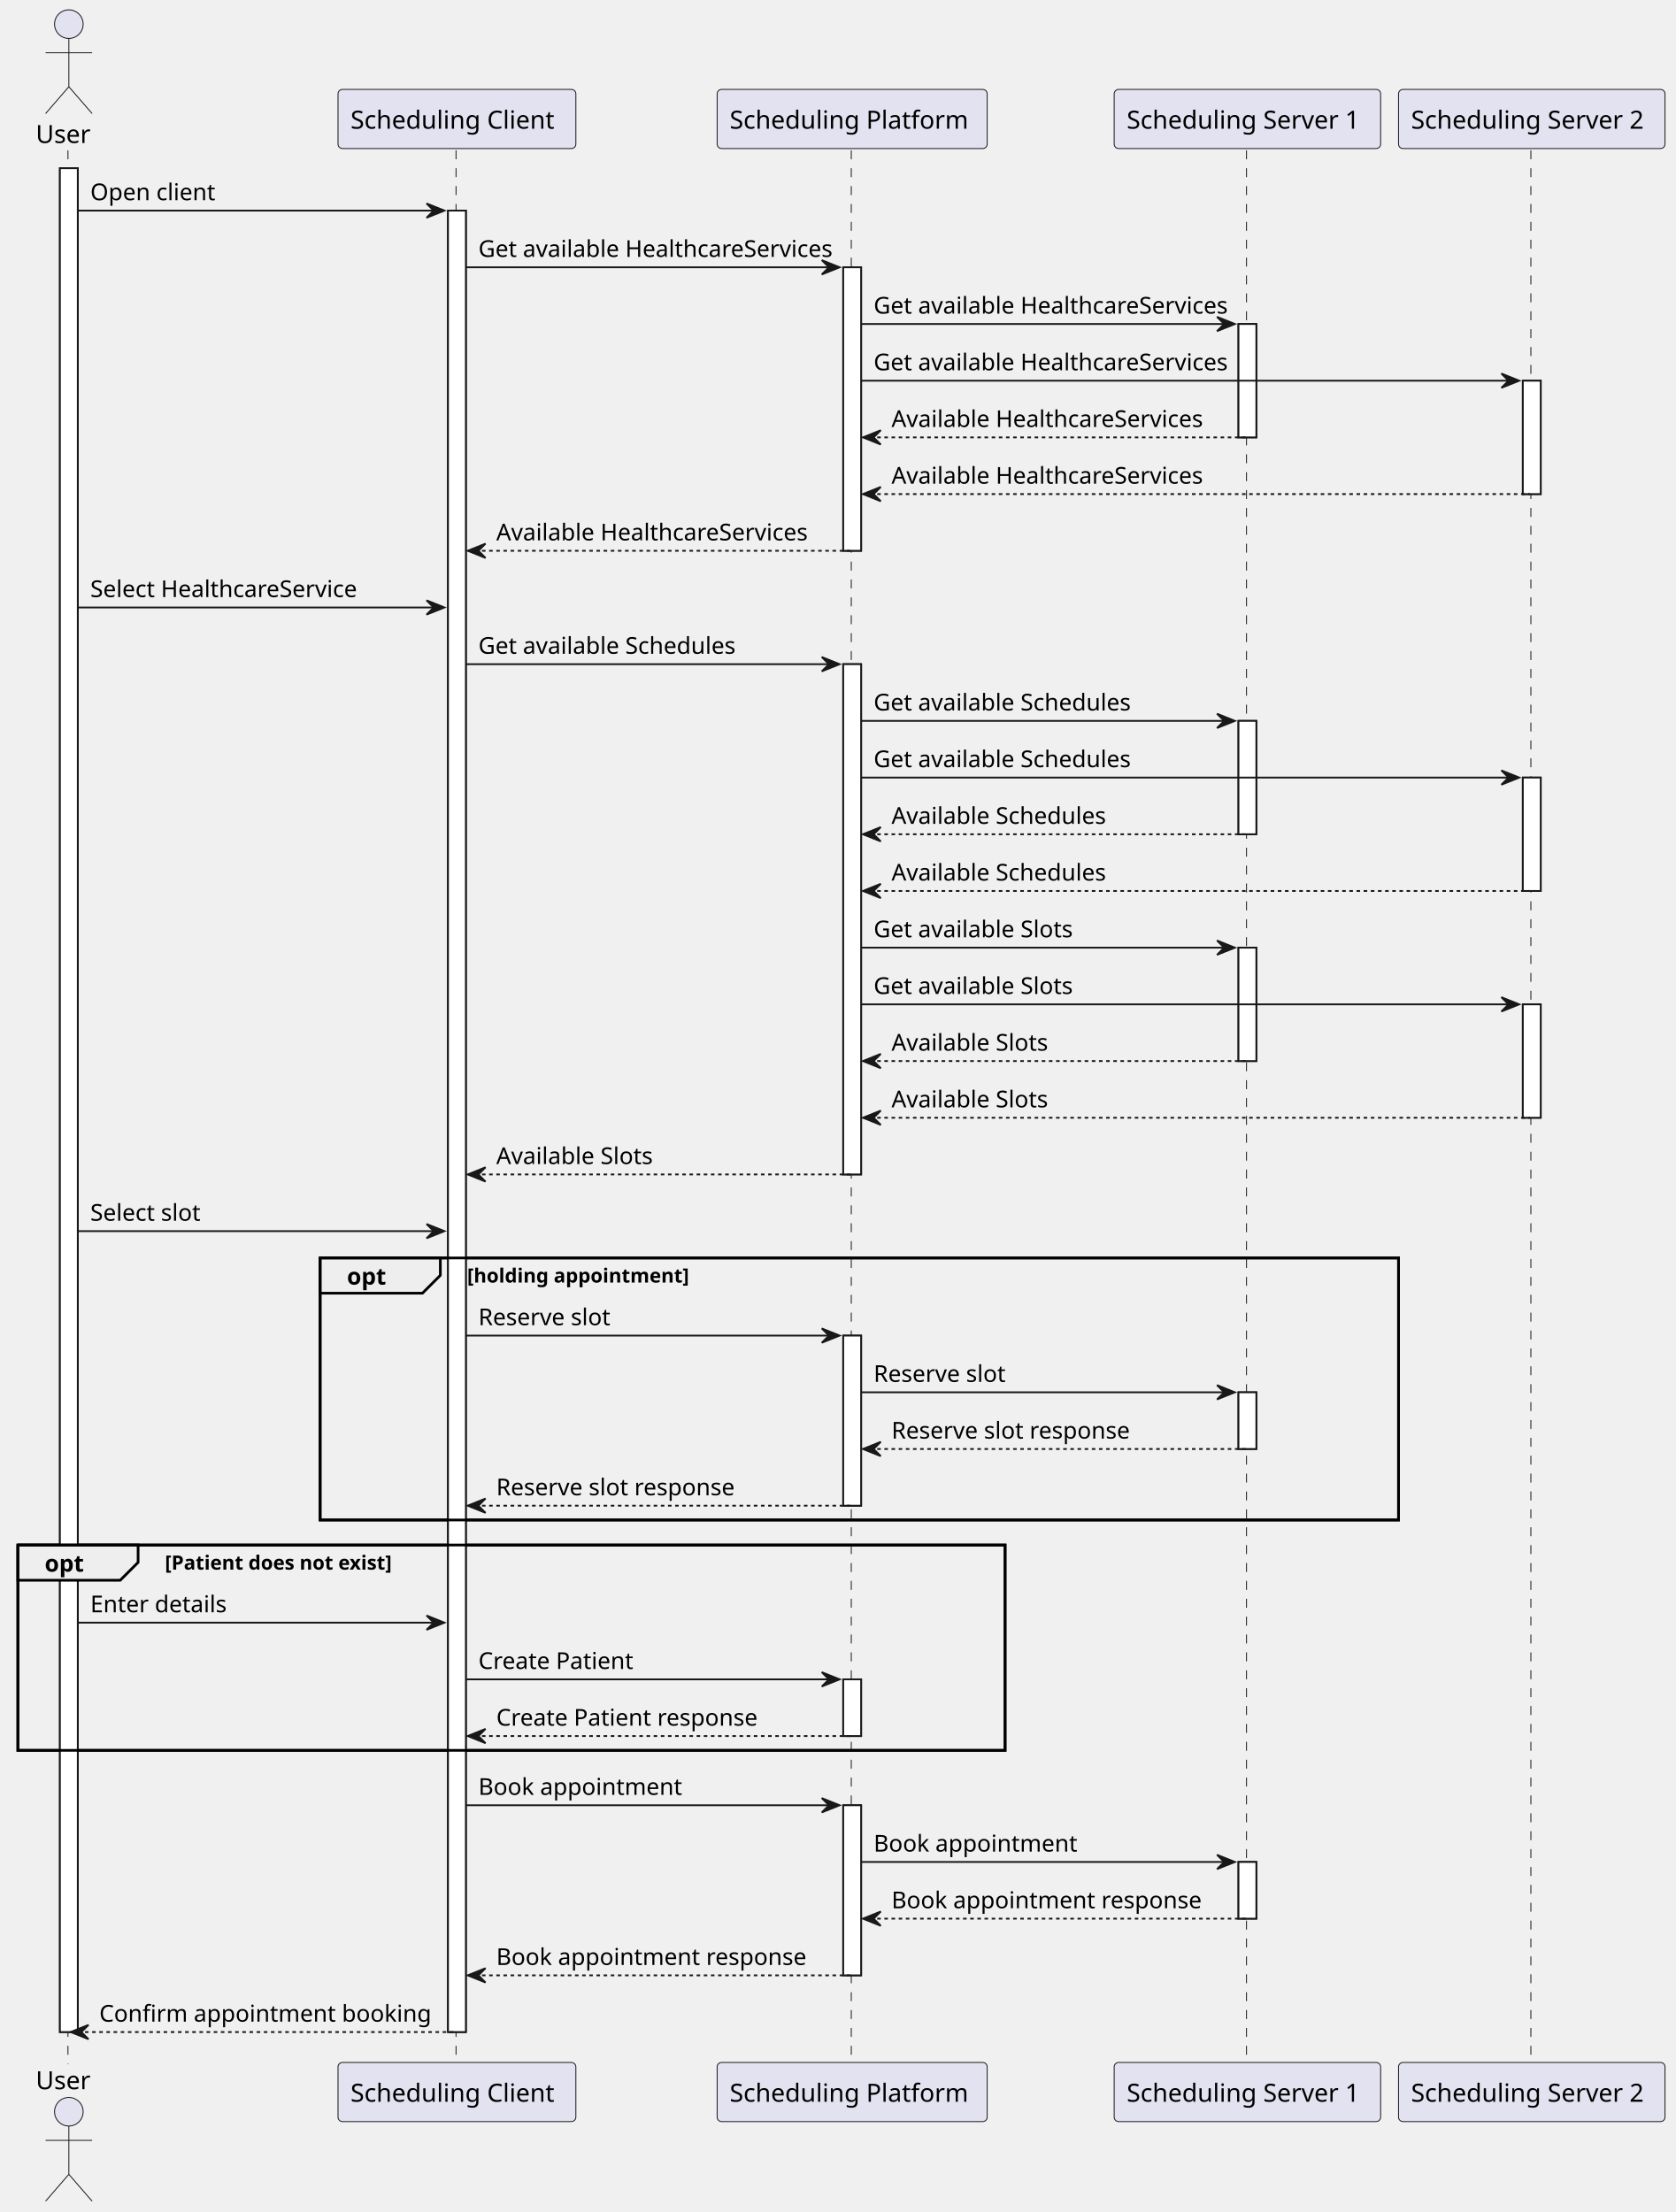
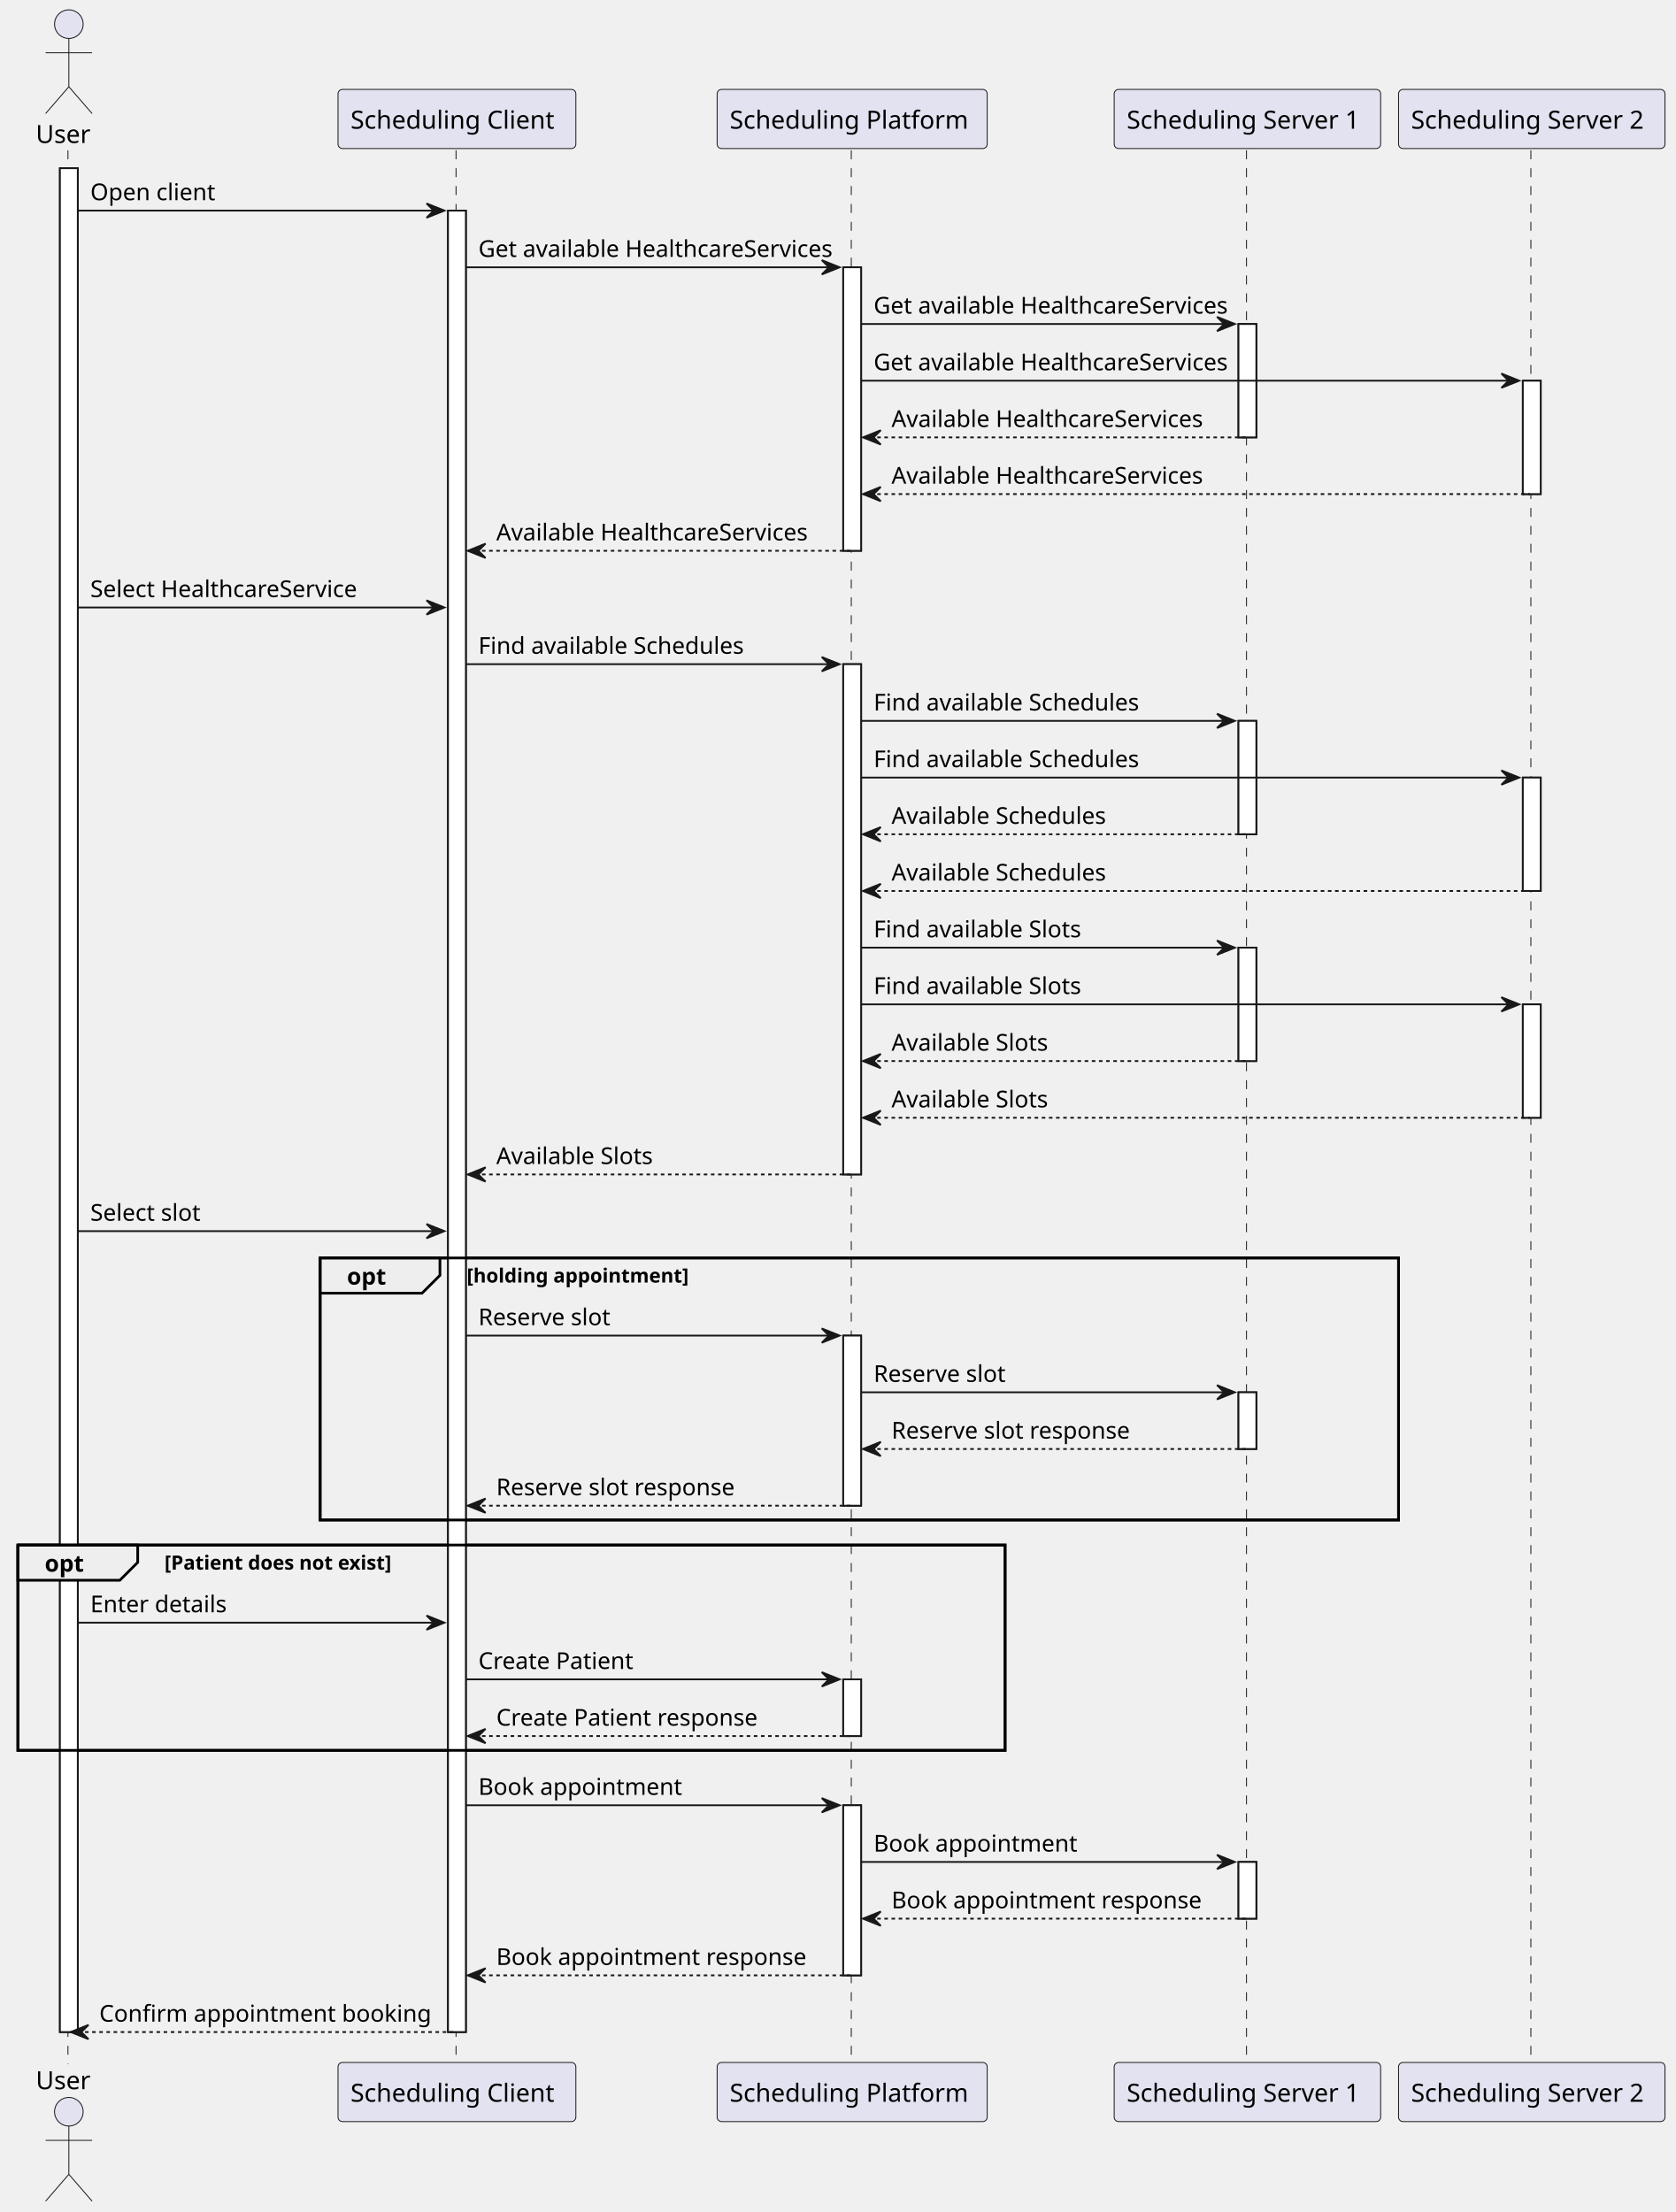
<svg xmlns="http://www.w3.org/2000/svg" contentStyleType="text/css" height="1237px" preserveAspectRatio="none" style="width:937px;height:1237px;background:#FFFFFF;" version="1.1" viewBox="0 0 937 1237" width="937px" zoomAndPan="magnify">
  <defs />
  <g>
    <rect fill="#FFFFFF" height="1042.299" style="stroke:#181818;stroke-width:1.0;" width="10" x="33.5" y="94.068" />
    <rect fill="#FFFFFF" height="1018.592" style="stroke:#181818;stroke-width:1.0;" width="10" x="250.5" y="117.774" />
    <rect fill="#FFFFFF" height="158.53" style="stroke:#181818;stroke-width:1.0;" width="10" x="471.5" y="149.48" />
    <rect fill="#FFFFFF" height="285.354" style="stroke:#181818;stroke-width:1.0;" width="10" x="471.5" y="371.422" />
    <rect fill="#FFFFFF" height="95.118" style="stroke:#181818;stroke-width:1.0;" width="10" x="471.5" y="746.894" />
    <rect fill="#FFFFFF" height="31.706" style="stroke:#181818;stroke-width:1.0;" width="10" x="471.5" y="939.13" />
    <rect fill="#FFFFFF" height="95.118" style="stroke:#181818;stroke-width:1.0;" width="10" x="471.5" y="1009.542" />
    <rect fill="#FFFFFF" height="63.412" style="stroke:#181818;stroke-width:1.0;" width="10" x="692.5" y="181.186" />
    <rect fill="#FFFFFF" height="63.412" style="stroke:#181818;stroke-width:1.0;" width="10" x="692.5" y="403.128" />
    <rect fill="#FFFFFF" height="63.412" style="stroke:#181818;stroke-width:1.0;" width="10" x="692.5" y="529.952" />
    <rect fill="#FFFFFF" height="31.706" style="stroke:#181818;stroke-width:1.0;" width="10" x="692.5" y="778.6" />
    <rect fill="#FFFFFF" height="31.706" style="stroke:#181818;stroke-width:1.0;" width="10" x="692.5" y="1041.248" />
    <rect fill="#FFFFFF" height="63.412" style="stroke:#181818;stroke-width:1.0;" width="10" x="851.5" y="212.892" />
    <rect fill="#FFFFFF" height="63.412" style="stroke:#181818;stroke-width:1.0;" width="10" x="851.5" y="434.834" />
    <rect fill="#FFFFFF" height="63.412" style="stroke:#181818;stroke-width:1.0;" width="10" x="851.5" y="561.658" />
    <rect fill="none" height="146.53" style="stroke:#000000;stroke-width:1.5;" width="603" x="179" y="703.482" />
    <rect fill="none" height="114.824" style="stroke:#000000;stroke-width:1.5;" width="552" x="10" y="864.012" />
    <line style="stroke:#181818;stroke-width:0.5;stroke-dasharray:5.0,5.0;" x1="38" x2="38" y1="84.068" y2="1154.367" />
    <line style="stroke:#181818;stroke-width:0.5;stroke-dasharray:5.0,5.0;" x1="255" x2="255" y1="84.068" y2="1154.367" />
    <line style="stroke:#181818;stroke-width:0.5;stroke-dasharray:5.0,5.0;" x1="476" x2="476" y1="84.068" y2="1154.367" />
    <line style="stroke:#181818;stroke-width:0.5;stroke-dasharray:5.0,5.0;" x1="697" x2="697" y1="84.068" y2="1154.367" />
    <line style="stroke:#181818;stroke-width:0.5;stroke-dasharray:5.0,5.0;" x1="856" x2="856" y1="84.068" y2="1154.367" />
    <text fill="#000000" font-family="sans-serif" font-size="14" lengthAdjust="spacing" textLength="31" x="20" y="79.966">User</text>
    <ellipse cx="38.5" cy="13.5" fill="#E2E2F0" rx="8" ry="8" style="stroke:#181818;stroke-width:0.5;" />
    <path d="M38.5,21.5 L38.5,48.5 M25.5,29.5 L51.5,29.5 M38.5,48.5 L25.5,63.5 M38.5,48.5 L51.5,63.5 " fill="none" style="stroke:#181818;stroke-width:0.5;" />
    <text fill="#000000" font-family="sans-serif" font-size="14" lengthAdjust="spacing" textLength="31" x="20" y="1168.332">User</text>
    <ellipse cx="38.5" cy="1180.934" fill="#E2E2F0" rx="8" ry="8" style="stroke:#181818;stroke-width:0.5;" />
    <path d="M38.5,1188.934 L38.5,1215.934 M25.5,1196.934 L51.5,1196.934 M38.5,1215.934 L25.5,1230.934 M38.5,1215.934 L51.5,1230.934 " fill="none" style="stroke:#181818;stroke-width:0.5;" />
    <rect fill="#E2E2F0" height="33.068" rx="2.5" ry="2.5" style="stroke:#181818;stroke-width:0.5;" width="133" x="189" y="50" />
    <text fill="#000000" font-family="sans-serif" font-size="14" lengthAdjust="spacing" textLength="119" x="196" y="71.966">Scheduling Client</text>
    <rect fill="#E2E2F0" height="33.068" rx="2.5" ry="2.5" style="stroke:#181818;stroke-width:0.5;" width="133" x="189" y="1153.367" />
    <text fill="#000000" font-family="sans-serif" font-size="14" lengthAdjust="spacing" textLength="119" x="196" y="1175.332">Scheduling Client</text>
    <rect fill="#E2E2F0" height="33.068" rx="2.5" ry="2.5" style="stroke:#181818;stroke-width:0.5;" width="151" x="401" y="50" />
    <text fill="#000000" font-family="sans-serif" font-size="14" lengthAdjust="spacing" textLength="137" x="408" y="71.966">Scheduling Platform</text>
    <rect fill="#E2E2F0" height="33.068" rx="2.5" ry="2.5" style="stroke:#181818;stroke-width:0.5;" width="151" x="401" y="1153.367" />
    <text fill="#000000" font-family="sans-serif" font-size="14" lengthAdjust="spacing" textLength="137" x="408" y="1175.332">Scheduling Platform</text>
    <rect fill="#E2E2F0" height="33.068" rx="2.5" ry="2.5" style="stroke:#181818;stroke-width:0.5;" width="149" x="623" y="50" />
    <text fill="#000000" font-family="sans-serif" font-size="14" lengthAdjust="spacing" textLength="135" x="630" y="71.966">Scheduling Server 1</text>
    <rect fill="#E2E2F0" height="33.068" rx="2.5" ry="2.5" style="stroke:#181818;stroke-width:0.5;" width="149" x="623" y="1153.367" />
    <text fill="#000000" font-family="sans-serif" font-size="14" lengthAdjust="spacing" textLength="135" x="630" y="1175.332">Scheduling Server 1</text>
    <rect fill="#E2E2F0" height="33.068" rx="2.5" ry="2.5" style="stroke:#181818;stroke-width:0.5;" width="149" x="782" y="50" />
    <text fill="#000000" font-family="sans-serif" font-size="14" lengthAdjust="spacing" textLength="135" x="789" y="71.966">Scheduling Server 2</text>
    <rect fill="#E2E2F0" height="33.068" rx="2.5" ry="2.5" style="stroke:#181818;stroke-width:0.5;" width="149" x="782" y="1153.367" />
    <text fill="#000000" font-family="sans-serif" font-size="14" lengthAdjust="spacing" textLength="135" x="789" y="1175.332">Scheduling Server 2</text>
    <rect fill="#FFFFFF" height="1042.299" style="stroke:#181818;stroke-width:1.0;" width="10" x="33.5" y="94.068" />
    <rect fill="#FFFFFF" height="1018.592" style="stroke:#181818;stroke-width:1.0;" width="10" x="250.5" y="117.774" />
    <rect fill="#FFFFFF" height="158.53" style="stroke:#181818;stroke-width:1.0;" width="10" x="471.5" y="149.48" />
    <rect fill="#FFFFFF" height="285.354" style="stroke:#181818;stroke-width:1.0;" width="10" x="471.5" y="371.422" />
    <rect fill="#FFFFFF" height="95.118" style="stroke:#181818;stroke-width:1.0;" width="10" x="471.5" y="746.894" />
    <rect fill="#FFFFFF" height="31.706" style="stroke:#181818;stroke-width:1.0;" width="10" x="471.5" y="939.13" />
    <rect fill="#FFFFFF" height="95.118" style="stroke:#181818;stroke-width:1.0;" width="10" x="471.5" y="1009.542" />
    <rect fill="#FFFFFF" height="63.412" style="stroke:#181818;stroke-width:1.0;" width="10" x="692.5" y="181.186" />
    <rect fill="#FFFFFF" height="63.412" style="stroke:#181818;stroke-width:1.0;" width="10" x="692.5" y="403.128" />
    <rect fill="#FFFFFF" height="63.412" style="stroke:#181818;stroke-width:1.0;" width="10" x="692.5" y="529.952" />
    <rect fill="#FFFFFF" height="31.706" style="stroke:#181818;stroke-width:1.0;" width="10" x="692.5" y="778.6" />
    <rect fill="#FFFFFF" height="31.706" style="stroke:#181818;stroke-width:1.0;" width="10" x="692.5" y="1041.248" />
    <rect fill="#FFFFFF" height="63.412" style="stroke:#181818;stroke-width:1.0;" width="10" x="851.5" y="212.892" />
    <rect fill="#FFFFFF" height="63.412" style="stroke:#181818;stroke-width:1.0;" width="10" x="851.5" y="434.834" />
    <rect fill="#FFFFFF" height="63.412" style="stroke:#181818;stroke-width:1.0;" width="10" x="851.5" y="561.658" />
    <polygon fill="#181818" points="238.5,113.774,248.5,117.774,238.5,121.774,242.5,117.774" style="stroke:#181818;stroke-width:1.0;" />
    <line style="stroke:#181818;stroke-width:1.0;" x1="43.5" x2="244.5" y1="117.774" y2="117.774" />
    <text fill="#000000" font-family="sans-serif" font-size="13" lengthAdjust="spacing" textLength="68" x="50.5" y="111.965">Open client</text>
    <polygon fill="#181818" points="459.5,145.48,469.5,149.48,459.5,153.48,463.5,149.48" style="stroke:#181818;stroke-width:1.0;" />
    <line style="stroke:#181818;stroke-width:1.0;" x1="260.5" x2="465.5" y1="149.48" y2="149.48" />
    <text fill="#000000" font-family="sans-serif" font-size="13" lengthAdjust="spacing" textLength="192" x="267.5" y="143.671">Get available HealthcareServices</text>
    <polygon fill="#181818" points="680.5,177.186,690.5,181.186,680.5,185.186,684.5,181.186" style="stroke:#181818;stroke-width:1.0;" />
    <line style="stroke:#181818;stroke-width:1.0;" x1="481.5" x2="686.5" y1="181.186" y2="181.186" />
    <text fill="#000000" font-family="sans-serif" font-size="13" lengthAdjust="spacing" textLength="192" x="488.5" y="175.377">Get available HealthcareServices</text>
    <polygon fill="#181818" points="839.5,208.892,849.5,212.892,839.5,216.892,843.5,212.892" style="stroke:#181818;stroke-width:1.0;" />
    <line style="stroke:#181818;stroke-width:1.0;" x1="481.5" x2="845.5" y1="212.892" y2="212.892" />
    <text fill="#000000" font-family="sans-serif" font-size="13" lengthAdjust="spacing" textLength="192" x="488.5" y="207.083">Get available HealthcareServices</text>
    <polygon fill="#181818" points="492.5,240.598,482.5,244.598,492.5,248.598,488.5,244.598" style="stroke:#181818;stroke-width:1.0;" />
    <line style="stroke:#181818;stroke-width:1.0;stroke-dasharray:2.0,2.0;" x1="486.5" x2="696.5" y1="244.598" y2="244.598" />
    <text fill="#000000" font-family="sans-serif" font-size="13" lengthAdjust="spacing" textLength="169" x="498.5" y="238.789">Available HealthcareServices</text>
    <polygon fill="#181818" points="492.5,272.304,482.5,276.304,492.5,280.304,488.5,276.304" style="stroke:#181818;stroke-width:1.0;" />
    <line style="stroke:#181818;stroke-width:1.0;stroke-dasharray:2.0,2.0;" x1="486.5" x2="855.5" y1="276.304" y2="276.304" />
    <text fill="#000000" font-family="sans-serif" font-size="13" lengthAdjust="spacing" textLength="169" x="498.5" y="270.495">Available HealthcareServices</text>
    <polygon fill="#181818" points="271.5,304.01,261.5,308.01,271.5,312.01,267.5,308.01" style="stroke:#181818;stroke-width:1.0;" />
    <line style="stroke:#181818;stroke-width:1.0;stroke-dasharray:2.0,2.0;" x1="265.5" x2="475.5" y1="308.01" y2="308.01" />
    <text fill="#000000" font-family="sans-serif" font-size="13" lengthAdjust="spacing" textLength="169" x="277.5" y="302.201">Available HealthcareServices</text>
    <polygon fill="#181818" points="238.5,335.716,248.5,339.716,238.5,343.716,242.5,339.716" style="stroke:#181818;stroke-width:1.0;" />
    <line style="stroke:#181818;stroke-width:1.0;" x1="43.5" x2="244.5" y1="339.716" y2="339.716" />
    <text fill="#000000" font-family="sans-serif" font-size="13" lengthAdjust="spacing" textLength="145" x="50.5" y="333.907">Select HealthcareService</text>
    <polygon fill="#181818" points="459.5,367.422,469.5,371.422,459.5,375.422,463.5,371.422" style="stroke:#181818;stroke-width:1.0;" />
    <line style="stroke:#181818;stroke-width:1.0;" x1="260.5" x2="465.5" y1="371.422" y2="371.422" />
-     <text fill="#000000" font-family="sans-serif" font-size="13" lengthAdjust="spacing" textLength="139" x="267.5" y="365.613">Get available Schedules</text>
+     <text fill="#000000" font-family="sans-serif" font-size="13" lengthAdjust="spacing" textLength="144" x="267.5" y="365.613">Find available Schedules</text>
    <polygon fill="#181818" points="680.5,399.128,690.5,403.128,680.5,407.128,684.5,403.128" style="stroke:#181818;stroke-width:1.0;" />
    <line style="stroke:#181818;stroke-width:1.0;" x1="481.5" x2="686.5" y1="403.128" y2="403.128" />
-     <text fill="#000000" font-family="sans-serif" font-size="13" lengthAdjust="spacing" textLength="139" x="488.5" y="397.319">Get available Schedules</text>
+     <text fill="#000000" font-family="sans-serif" font-size="13" lengthAdjust="spacing" textLength="144" x="488.5" y="397.319">Find available Schedules</text>
    <polygon fill="#181818" points="839.5,430.834,849.5,434.834,839.5,438.834,843.5,434.834" style="stroke:#181818;stroke-width:1.0;" />
    <line style="stroke:#181818;stroke-width:1.0;" x1="481.5" x2="845.5" y1="434.834" y2="434.834" />
-     <text fill="#000000" font-family="sans-serif" font-size="13" lengthAdjust="spacing" textLength="139" x="488.5" y="429.025">Get available Schedules</text>
+     <text fill="#000000" font-family="sans-serif" font-size="13" lengthAdjust="spacing" textLength="144" x="488.5" y="429.025">Find available Schedules</text>
    <polygon fill="#181818" points="492.5,462.54,482.5,466.54,492.5,470.54,488.5,466.54" style="stroke:#181818;stroke-width:1.0;" />
    <line style="stroke:#181818;stroke-width:1.0;stroke-dasharray:2.0,2.0;" x1="486.5" x2="696.5" y1="466.54" y2="466.54" />
    <text fill="#000000" font-family="sans-serif" font-size="13" lengthAdjust="spacing" textLength="116" x="498.5" y="460.731">Available Schedules</text>
    <polygon fill="#181818" points="492.5,494.246,482.5,498.246,492.5,502.246,488.5,498.246" style="stroke:#181818;stroke-width:1.0;" />
    <line style="stroke:#181818;stroke-width:1.0;stroke-dasharray:2.0,2.0;" x1="486.5" x2="855.5" y1="498.246" y2="498.246" />
    <text fill="#000000" font-family="sans-serif" font-size="13" lengthAdjust="spacing" textLength="116" x="498.5" y="492.437">Available Schedules</text>
    <polygon fill="#181818" points="680.5,525.952,690.5,529.952,680.5,533.952,684.5,529.952" style="stroke:#181818;stroke-width:1.0;" />
    <line style="stroke:#181818;stroke-width:1.0;" x1="481.5" x2="686.5" y1="529.952" y2="529.952" />
-     <text fill="#000000" font-family="sans-serif" font-size="13" lengthAdjust="spacing" textLength="108" x="488.5" y="524.143">Get available Slots</text>
+     <text fill="#000000" font-family="sans-serif" font-size="13" lengthAdjust="spacing" textLength="113" x="488.5" y="524.143">Find available Slots</text>
    <polygon fill="#181818" points="839.5,557.658,849.5,561.658,839.5,565.658,843.5,561.658" style="stroke:#181818;stroke-width:1.0;" />
    <line style="stroke:#181818;stroke-width:1.0;" x1="481.5" x2="845.5" y1="561.658" y2="561.658" />
-     <text fill="#000000" font-family="sans-serif" font-size="13" lengthAdjust="spacing" textLength="108" x="488.5" y="555.849">Get available Slots</text>
+     <text fill="#000000" font-family="sans-serif" font-size="13" lengthAdjust="spacing" textLength="113" x="488.5" y="555.849">Find available Slots</text>
    <polygon fill="#181818" points="492.5,589.364,482.5,593.364,492.5,597.364,488.5,593.364" style="stroke:#181818;stroke-width:1.0;" />
    <line style="stroke:#181818;stroke-width:1.0;stroke-dasharray:2.0,2.0;" x1="486.5" x2="696.5" y1="593.364" y2="593.364" />
    <text fill="#000000" font-family="sans-serif" font-size="13" lengthAdjust="spacing" textLength="85" x="498.5" y="587.555">Available Slots</text>
    <polygon fill="#181818" points="492.5,621.07,482.5,625.07,492.5,629.07,488.5,625.07" style="stroke:#181818;stroke-width:1.0;" />
    <line style="stroke:#181818;stroke-width:1.0;stroke-dasharray:2.0,2.0;" x1="486.5" x2="855.5" y1="625.07" y2="625.07" />
    <text fill="#000000" font-family="sans-serif" font-size="13" lengthAdjust="spacing" textLength="85" x="498.5" y="619.261">Available Slots</text>
    <polygon fill="#181818" points="271.5,652.776,261.5,656.776,271.5,660.776,267.5,656.776" style="stroke:#181818;stroke-width:1.0;" />
    <line style="stroke:#181818;stroke-width:1.0;stroke-dasharray:2.0,2.0;" x1="265.5" x2="475.5" y1="656.776" y2="656.776" />
    <text fill="#000000" font-family="sans-serif" font-size="13" lengthAdjust="spacing" textLength="85" x="277.5" y="650.967">Available Slots</text>
    <polygon fill="#181818" points="238.5,684.482,248.5,688.482,238.5,692.482,242.5,688.482" style="stroke:#181818;stroke-width:1.0;" />
    <line style="stroke:#181818;stroke-width:1.0;" x1="43.5" x2="244.5" y1="688.482" y2="688.482" />
    <text fill="#000000" font-family="sans-serif" font-size="13" lengthAdjust="spacing" textLength="60" x="50.5" y="682.673">Select slot</text>
-     <path d="M179,703.482 L246.219,703.482 L246.219,713.188 L236.219,723.188 L179,723.188 L179,703.482 " fill="#EEEEEE" style="stroke:#000000;stroke-width:1.5;" />
+     <path d="M179,703.482 L246,703.482 L246,713.188 L236,723.188 L179,723.188 L179,703.482 " fill="#EEEEEE" style="stroke:#000000;stroke-width:1.5;" />
    <rect fill="none" height="146.53" style="stroke:#000000;stroke-width:1.5;" width="603" x="179" y="703.482" />
-     <text fill="#000000" font-family="sans-serif" font-size="13" font-weight="bold" lengthAdjust="spacing" textLength="22.219" x="194" y="718.379">opt</text>
-     <text fill="#000000" font-family="sans-serif" font-size="11" font-weight="bold" lengthAdjust="spacing" textLength="126.875" x="261.219" y="717.241">[holding appointment]</text>
+     <text fill="#000000" font-family="sans-serif" font-size="13" font-weight="bold" lengthAdjust="spacing" textLength="22" x="194" y="718.379">opt</text>
+     <text fill="#000000" font-family="sans-serif" font-size="11" font-weight="bold" lengthAdjust="spacing" textLength="125" x="261" y="717.241">[holding appointment]</text>
    <polygon fill="#181818" points="459.5,742.894,469.5,746.894,459.5,750.894,463.5,746.894" style="stroke:#181818;stroke-width:1.0;" />
    <line style="stroke:#181818;stroke-width:1.0;" x1="260.5" x2="465.5" y1="746.894" y2="746.894" />
    <text fill="#000000" font-family="sans-serif" font-size="13" lengthAdjust="spacing" textLength="72" x="267.5" y="741.085">Reserve slot</text>
    <polygon fill="#181818" points="680.5,774.6,690.5,778.6,680.5,782.6,684.5,778.6" style="stroke:#181818;stroke-width:1.0;" />
    <line style="stroke:#181818;stroke-width:1.0;" x1="481.5" x2="686.5" y1="778.6" y2="778.6" />
    <text fill="#000000" font-family="sans-serif" font-size="13" lengthAdjust="spacing" textLength="72" x="488.5" y="772.791">Reserve slot</text>
    <polygon fill="#181818" points="492.5,806.306,482.5,810.306,492.5,814.306,488.5,810.306" style="stroke:#181818;stroke-width:1.0;" />
    <line style="stroke:#181818;stroke-width:1.0;stroke-dasharray:2.0,2.0;" x1="486.5" x2="696.5" y1="810.306" y2="810.306" />
    <text fill="#000000" font-family="sans-serif" font-size="13" lengthAdjust="spacing" textLength="130" x="498.5" y="804.497">Reserve slot response</text>
    <polygon fill="#181818" points="271.5,838.012,261.5,842.012,271.5,846.012,267.5,842.012" style="stroke:#181818;stroke-width:1.0;" />
    <line style="stroke:#181818;stroke-width:1.0;stroke-dasharray:2.0,2.0;" x1="265.5" x2="475.5" y1="842.012" y2="842.012" />
    <text fill="#000000" font-family="sans-serif" font-size="13" lengthAdjust="spacing" textLength="130" x="277.5" y="836.203">Reserve slot response</text>
-     <path d="M10,864.012 L77.219,864.012 L77.219,873.718 L67.219,883.718 L10,883.718 L10,864.012 " fill="#EEEEEE" style="stroke:#000000;stroke-width:1.5;" />
+     <path d="M10,864.012 L77,864.012 L77,873.718 L67,883.718 L10,883.718 L10,864.012 " fill="#EEEEEE" style="stroke:#000000;stroke-width:1.5;" />
    <rect fill="none" height="114.824" style="stroke:#000000;stroke-width:1.5;" width="552" x="10" y="864.012" />
-     <text fill="#000000" font-family="sans-serif" font-size="13" font-weight="bold" lengthAdjust="spacing" textLength="22.219" x="25" y="878.909">opt</text>
-     <text fill="#000000" font-family="sans-serif" font-size="11" font-weight="bold" lengthAdjust="spacing" textLength="128.219" x="92.219" y="877.771">[Patient does not exist]</text>
+     <text fill="#000000" font-family="sans-serif" font-size="13" font-weight="bold" lengthAdjust="spacing" textLength="22" x="25" y="878.909">opt</text>
+     <text fill="#000000" font-family="sans-serif" font-size="11" font-weight="bold" lengthAdjust="spacing" textLength="131" x="92" y="877.771">[Patient does not exist]</text>
    <polygon fill="#181818" points="238.5,903.424,248.5,907.424,238.5,911.424,242.5,907.424" style="stroke:#181818;stroke-width:1.0;" />
    <line style="stroke:#181818;stroke-width:1.0;" x1="43.5" x2="244.5" y1="907.424" y2="907.424" />
    <text fill="#000000" font-family="sans-serif" font-size="13" lengthAdjust="spacing" textLength="74" x="50.5" y="901.615">Enter details</text>
    <polygon fill="#181818" points="459.5,935.13,469.5,939.13,459.5,943.13,463.5,939.13" style="stroke:#181818;stroke-width:1.0;" />
    <line style="stroke:#181818;stroke-width:1.0;" x1="260.5" x2="465.5" y1="939.13" y2="939.13" />
    <text fill="#000000" font-family="sans-serif" font-size="13" lengthAdjust="spacing" textLength="85" x="267.5" y="933.321">Create Patient</text>
    <polygon fill="#181818" points="271.5,966.836,261.5,970.836,271.5,974.836,267.5,970.836" style="stroke:#181818;stroke-width:1.0;" />
    <line style="stroke:#181818;stroke-width:1.0;stroke-dasharray:2.0,2.0;" x1="265.5" x2="475.5" y1="970.836" y2="970.836" />
    <text fill="#000000" font-family="sans-serif" font-size="13" lengthAdjust="spacing" textLength="143" x="277.5" y="965.027">Create Patient response</text>
    <polygon fill="#181818" points="459.5,1005.542,469.5,1009.542,459.5,1013.542,463.5,1009.542" style="stroke:#181818;stroke-width:1.0;" />
    <line style="stroke:#181818;stroke-width:1.0;" x1="260.5" x2="465.5" y1="1009.542" y2="1009.542" />
    <text fill="#000000" font-family="sans-serif" font-size="13" lengthAdjust="spacing" textLength="113" x="267.5" y="1003.733">Book appointment</text>
    <polygon fill="#181818" points="680.5,1037.248,690.5,1041.248,680.5,1045.248,684.5,1041.248" style="stroke:#181818;stroke-width:1.0;" />
    <line style="stroke:#181818;stroke-width:1.0;" x1="481.5" x2="686.5" y1="1041.248" y2="1041.248" />
    <text fill="#000000" font-family="sans-serif" font-size="13" lengthAdjust="spacing" textLength="113" x="488.5" y="1035.439">Book appointment</text>
    <polygon fill="#181818" points="492.5,1068.954,482.5,1072.954,492.5,1076.954,488.5,1072.954" style="stroke:#181818;stroke-width:1.0;" />
    <line style="stroke:#181818;stroke-width:1.0;stroke-dasharray:2.0,2.0;" x1="486.5" x2="696.5" y1="1072.954" y2="1072.954" />
    <text fill="#000000" font-family="sans-serif" font-size="13" lengthAdjust="spacing" textLength="171" x="498.5" y="1067.145">Book appointment response</text>
    <polygon fill="#181818" points="271.5,1100.66,261.5,1104.66,271.5,1108.66,267.5,1104.66" style="stroke:#181818;stroke-width:1.0;" />
    <line style="stroke:#181818;stroke-width:1.0;stroke-dasharray:2.0,2.0;" x1="265.5" x2="475.5" y1="1104.66" y2="1104.66" />
    <text fill="#000000" font-family="sans-serif" font-size="13" lengthAdjust="spacing" textLength="171" x="277.5" y="1098.851">Book appointment response</text>
    <polygon fill="#181818" points="49.5,1132.367,39.5,1136.367,49.5,1140.367,45.5,1136.367" style="stroke:#181818;stroke-width:1.0;" />
    <line style="stroke:#181818;stroke-width:1.0;stroke-dasharray:2.0,2.0;" x1="43.5" x2="254.5" y1="1136.367" y2="1136.367" />
    <text fill="#000000" font-family="sans-serif" font-size="13" lengthAdjust="spacing" textLength="183" x="55.5" y="1130.557">Confirm appointment booking</text>
  </g>
</svg>
